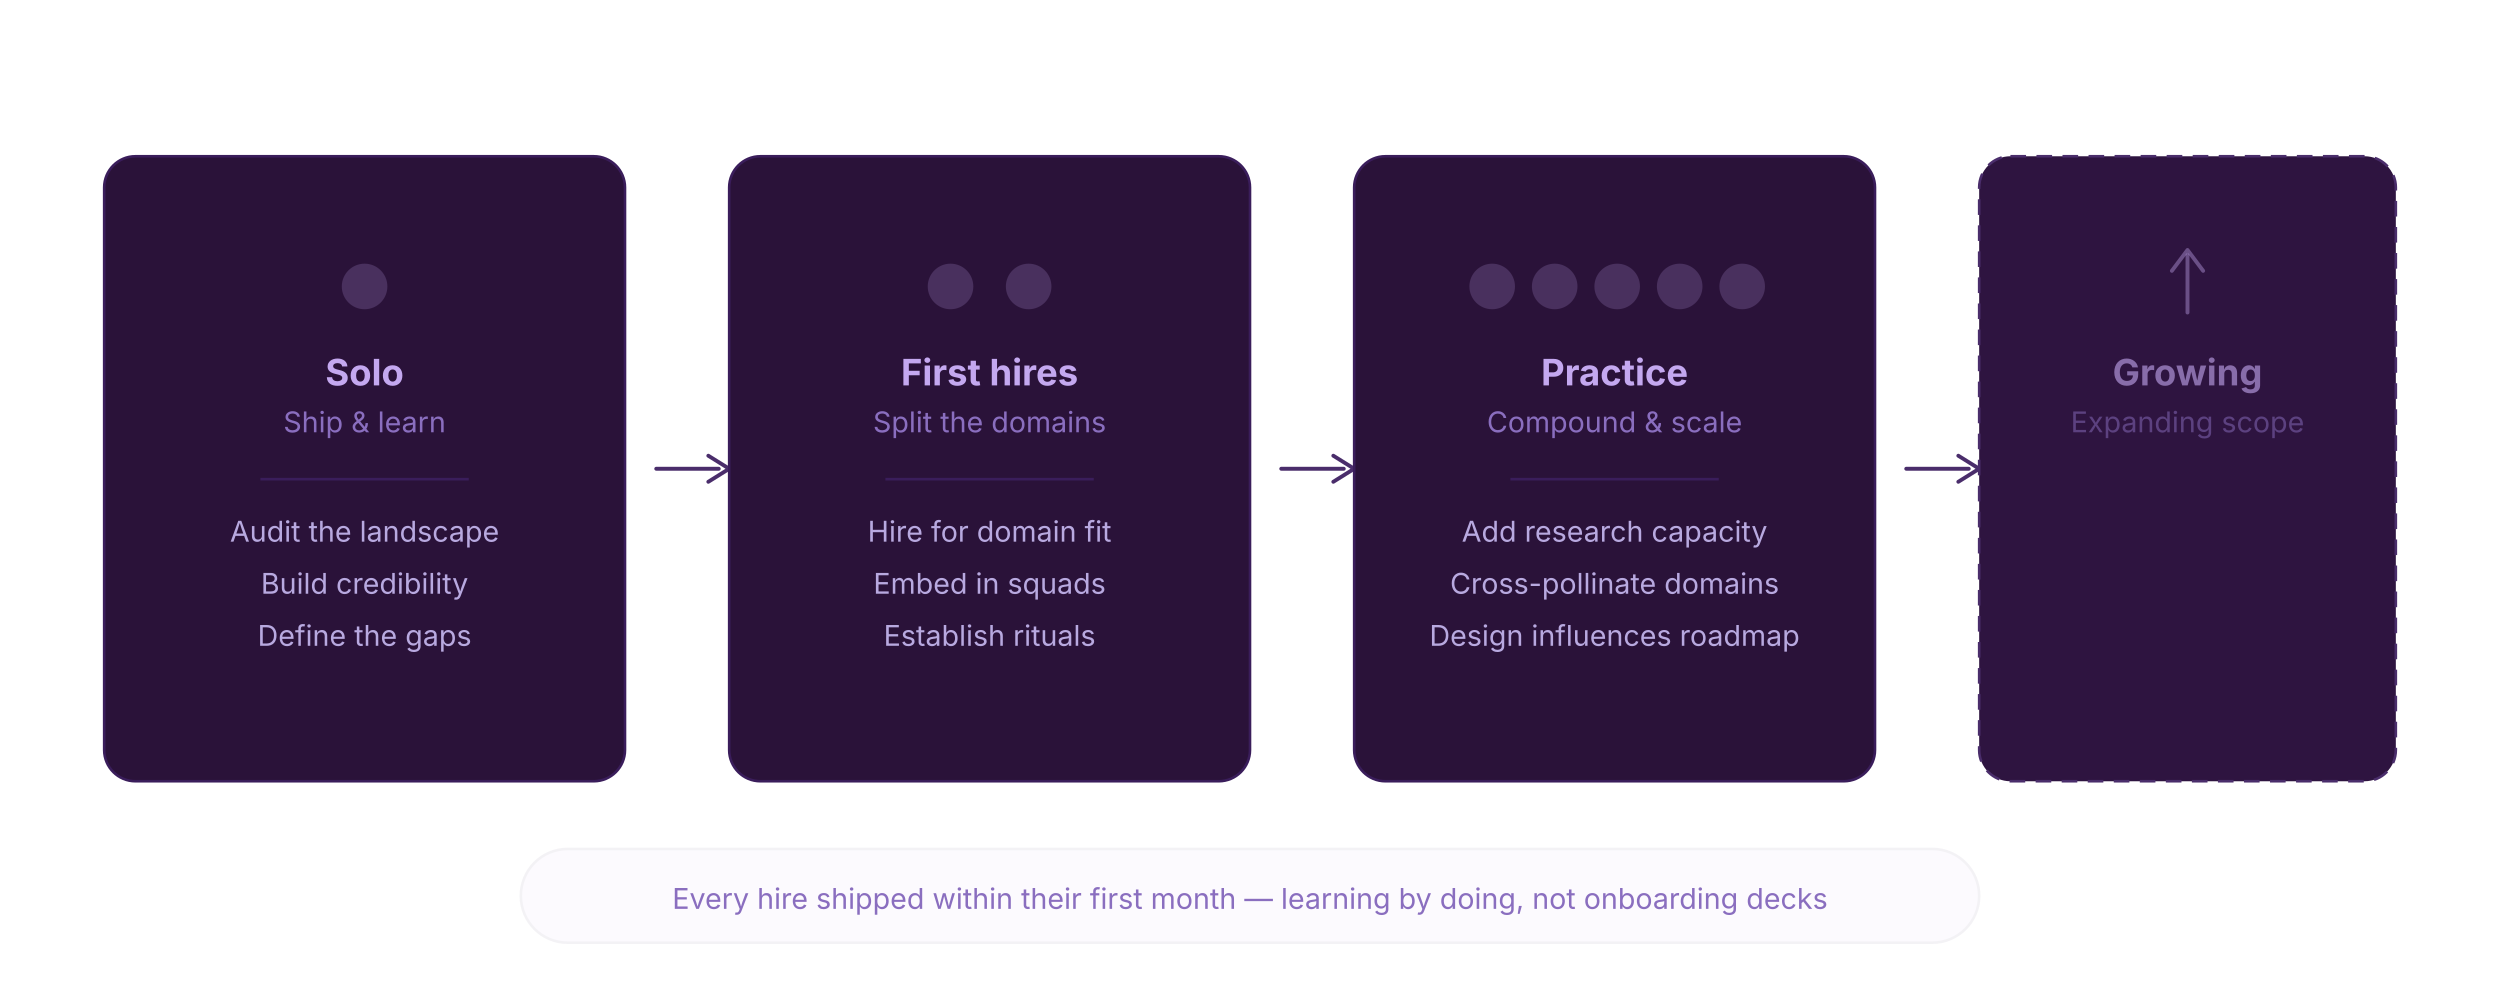
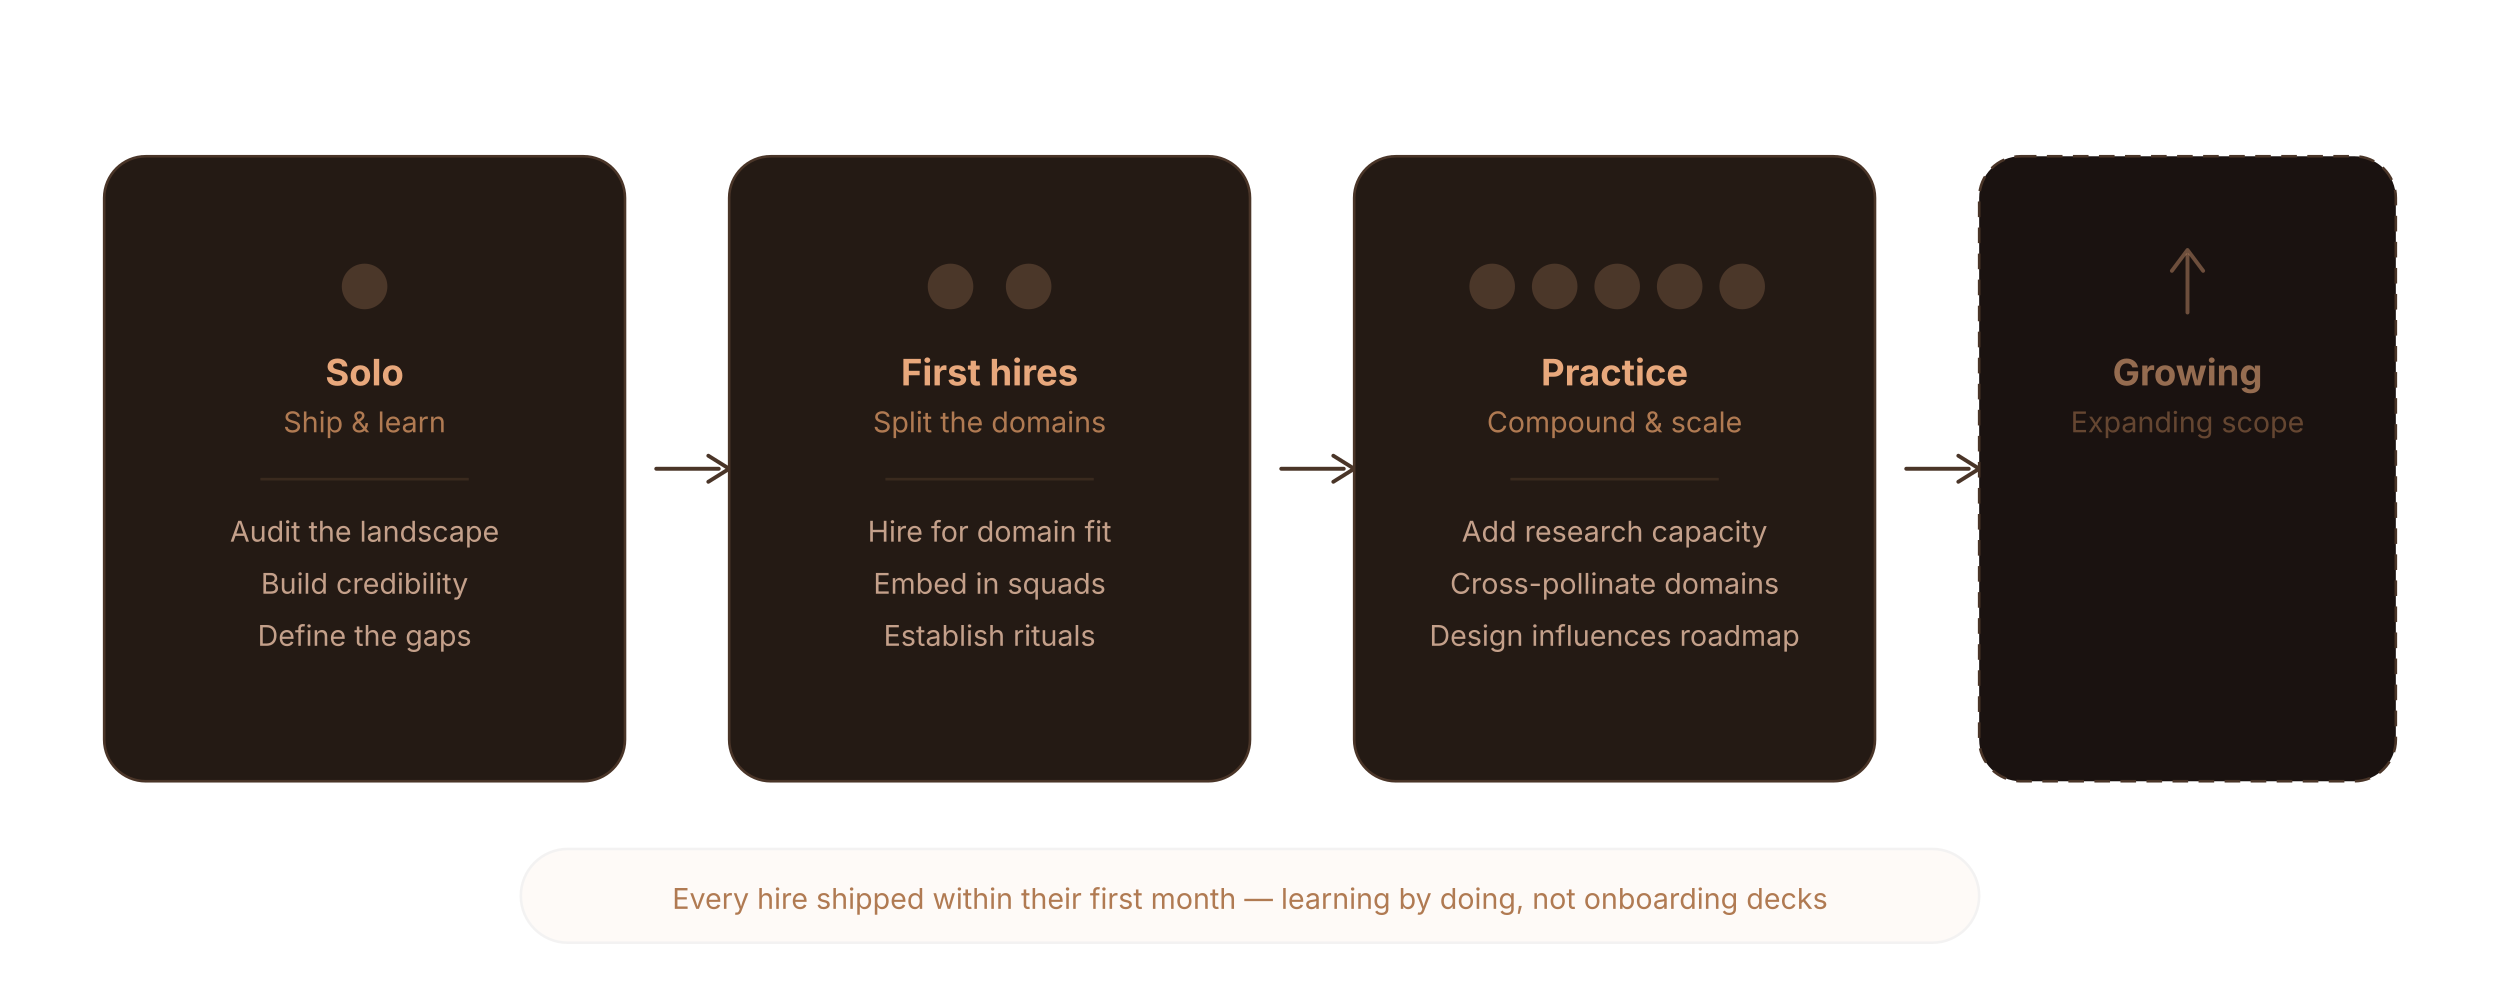
<svg xmlns="http://www.w3.org/2000/svg" viewBox="0 0 960 380" fill="none">
  <style>
    text { font-family: 'Inter', system-ui, -apple-system, sans-serif; }
-     .title { font-size: 13px; font-weight: 600; fill: #c4a8f0; letter-spacing: 0.1em; text-anchor: middle; }
-     .phase-label { font-size: 14px; font-weight: 700; fill: #c4a8f0; text-anchor: middle; }
-     .phase-sub { font-size: 11px; fill: #8a6ebf; text-anchor: middle; }
-     .detail { font-size: 11px; fill: #b8a9e0; text-anchor: middle; }
-     .note { font-size: 11px; fill: #8a6ebf; text-anchor: middle; }
+     .phase-label { font-size: 14px; font-weight: 700; fill: #e8a87c; text-anchor: middle; }
+     .phase-sub { font-size: 11px; fill: #b07a52; text-anchor: middle; }
+     .detail { font-size: 11px; fill: #c4a08a; text-anchor: middle; }
+     .note { font-size: 11px; fill: #b07a52; text-anchor: middle; }
  </style>
-   <rect x="40" y="60" width="200" height="240" rx="12" fill="#2a1239" stroke="#3a1d5b" stroke-width="1" />
-   <circle cx="140" cy="110" r="8" fill="#c4a8f0" opacity="0.2" stroke="#c4a8f0" stroke-width="1.5" />
+   <rect x="40" y="60" width="200" height="240" rx="16" fill="#241a14" stroke="#4a3528" stroke-width="1" />
+   <circle cx="140" cy="110" r="8" fill="#e8a87c" opacity="0.2" stroke="#e8a87c" stroke-width="1.5" />
  <text x="140" y="148" class="phase-label">Solo</text>
  <text x="140" y="166" class="phase-sub">Ship &amp; learn</text>
-   <line x1="100" y1="184" x2="180" y2="184" stroke="#3a1d5b" stroke-width="1" />
+   <line x1="100" y1="184" x2="180" y2="184" stroke="#3a2a1e" stroke-width="1" />
  <text x="140" y="208" class="detail">Audit the landscape</text>
  <text x="140" y="228" class="detail">Build credibility</text>
  <text x="140" y="248" class="detail">Define the gaps</text>
-   <line x1="252" y1="180" x2="276" y2="180" stroke="#4a2d6b" stroke-width="1.5" stroke-linecap="round" />
-   <path d="M272 175 L280 180 L272 185" stroke="#4a2d6b" stroke-width="1.5" fill="none" stroke-linecap="round" stroke-linejoin="round" />
-   <rect x="280" y="60" width="200" height="240" rx="12" fill="#2a1239" stroke="#3a1d5b" stroke-width="1" />
-   <circle cx="365" cy="110" r="8" fill="#c4a8f0" opacity="0.2" stroke="#c4a8f0" stroke-width="1.5" />
-   <circle cx="395" cy="110" r="8" fill="#c4a8f0" opacity="0.2" stroke="#c4a8f0" stroke-width="1.5" />
+   <line x1="252" y1="180" x2="276" y2="180" stroke="#4a3528" stroke-width="1.5" stroke-linecap="round" />
+   <path d="M272 175 L280 180 L272 185" stroke="#4a3528" stroke-width="1.5" fill="none" stroke-linecap="round" stroke-linejoin="round" />
+   <rect x="280" y="60" width="200" height="240" rx="16" fill="#241a14" stroke="#4a3528" stroke-width="1" />
+   <circle cx="365" cy="110" r="8" fill="#e8a87c" opacity="0.2" stroke="#e8a87c" stroke-width="1.5" />
+   <circle cx="395" cy="110" r="8" fill="#e8a87c" opacity="0.2" stroke="#e8a87c" stroke-width="1.5" />
  <text x="380" y="148" class="phase-label">First hires</text>
  <text x="380" y="166" class="phase-sub">Split the domains</text>
-   <line x1="340" y1="184" x2="420" y2="184" stroke="#3a1d5b" stroke-width="1" />
+   <line x1="340" y1="184" x2="420" y2="184" stroke="#3a2a1e" stroke-width="1" />
  <text x="380" y="208" class="detail">Hire for domain fit</text>
  <text x="380" y="228" class="detail">Embed in squads</text>
  <text x="380" y="248" class="detail">Establish rituals</text>
-   <line x1="492" y1="180" x2="516" y2="180" stroke="#4a2d6b" stroke-width="1.5" stroke-linecap="round" />
-   <path d="M512 175 L520 180 L512 185" stroke="#4a2d6b" stroke-width="1.5" fill="none" stroke-linecap="round" stroke-linejoin="round" />
-   <rect x="520" y="60" width="200" height="240" rx="12" fill="#2a1239" stroke="#3a1d5b" stroke-width="1" />
-   <circle cx="573" cy="110" r="8" fill="#c4a8f0" opacity="0.2" stroke="#c4a8f0" stroke-width="1.5" />
-   <circle cx="597" cy="110" r="8" fill="#c4a8f0" opacity="0.2" stroke="#c4a8f0" stroke-width="1.5" />
-   <circle cx="621" cy="110" r="8" fill="#c4a8f0" opacity="0.2" stroke="#c4a8f0" stroke-width="1.5" />
-   <circle cx="645" cy="110" r="8" fill="#c4a8f0" opacity="0.2" stroke="#c4a8f0" stroke-width="1.5" />
-   <circle cx="669" cy="110" r="8" fill="#c4a8f0" opacity="0.2" stroke="#c4a8f0" stroke-width="1.5" />
+   <line x1="492" y1="180" x2="516" y2="180" stroke="#4a3528" stroke-width="1.5" stroke-linecap="round" />
+   <path d="M512 175 L520 180 L512 185" stroke="#4a3528" stroke-width="1.5" fill="none" stroke-linecap="round" stroke-linejoin="round" />
+   <rect x="520" y="60" width="200" height="240" rx="16" fill="#241a14" stroke="#4a3528" stroke-width="1" />
+   <circle cx="573" cy="110" r="8" fill="#e8a87c" opacity="0.2" stroke="#e8a87c" stroke-width="1.5" />
+   <circle cx="597" cy="110" r="8" fill="#e8a87c" opacity="0.2" stroke="#e8a87c" stroke-width="1.5" />
+   <circle cx="621" cy="110" r="8" fill="#e8a87c" opacity="0.2" stroke="#e8a87c" stroke-width="1.5" />
+   <circle cx="645" cy="110" r="8" fill="#e8a87c" opacity="0.2" stroke="#e8a87c" stroke-width="1.5" />
+   <circle cx="669" cy="110" r="8" fill="#e8a87c" opacity="0.2" stroke="#e8a87c" stroke-width="1.5" />
  <text x="620" y="148" class="phase-label">Practice</text>
  <text x="620" y="166" class="phase-sub">Compound &amp; scale</text>
-   <line x1="580" y1="184" x2="660" y2="184" stroke="#3a1d5b" stroke-width="1" />
+   <line x1="580" y1="184" x2="660" y2="184" stroke="#3a2a1e" stroke-width="1" />
  <text x="620" y="208" class="detail">Add research capacity</text>
  <text x="620" y="228" class="detail">Cross-pollinate domains</text>
  <text x="620" y="248" class="detail">Design influences roadmap</text>
-   <line x1="732" y1="180" x2="756" y2="180" stroke="#4a2d6b" stroke-width="1.5" stroke-linecap="round" />
-   <path d="M752 175 L760 180 L752 185" stroke="#4a2d6b" stroke-width="1.5" fill="none" stroke-linecap="round" stroke-linejoin="round" />
-   <rect x="760" y="60" width="160" height="240" rx="12" fill="#2e1440" stroke="#4a2d6b" stroke-width="1" stroke-dasharray="6 4" />
-   <line x1="840" y1="120" x2="840" y2="98" stroke="#c4a8f0" stroke-width="1.5" stroke-linecap="round" opacity="0.4" />
-   <path d="M834 104 L840 96 L846 104" stroke="#c4a8f0" stroke-width="1.5" fill="none" stroke-linecap="round" stroke-linejoin="round" opacity="0.4" />
+   <line x1="732" y1="180" x2="756" y2="180" stroke="#4a3528" stroke-width="1.5" stroke-linecap="round" />
+   <path d="M752 175 L760 180 L752 185" stroke="#4a3528" stroke-width="1.5" fill="none" stroke-linecap="round" stroke-linejoin="round" />
+   <rect x="760" y="60" width="160" height="240" rx="16" fill="#1a1210" stroke="#4a3528" stroke-width="1" stroke-dasharray="6 4" />
+   <line x1="840" y1="120" x2="840" y2="98" stroke="#e8a87c" stroke-width="1.5" stroke-linecap="round" opacity="0.4" />
+   <path d="M834 104 L840 96 L846 104" stroke="#e8a87c" stroke-width="1.5" fill="none" stroke-linecap="round" stroke-linejoin="round" opacity="0.4" />
  <text x="840" y="148" class="phase-label" opacity="0.6">Growing</text>
  <text x="840" y="166" class="phase-sub" opacity="0.5">Expanding scope</text>
-   <rect x="200" y="326" width="560" height="36" rx="18" fill="#c4a8f0" opacity="0.06" stroke="#3a1d5b" stroke-width="1" />
+   <rect x="200" y="326" width="560" height="36" rx="18" fill="#e8a87c" opacity="0.06" stroke="#3a2a1e" stroke-width="1" />
  <text x="480" y="349" class="note">Every hire shipped within their first month — learning by doing, not onboarding decks</text>
</svg>
